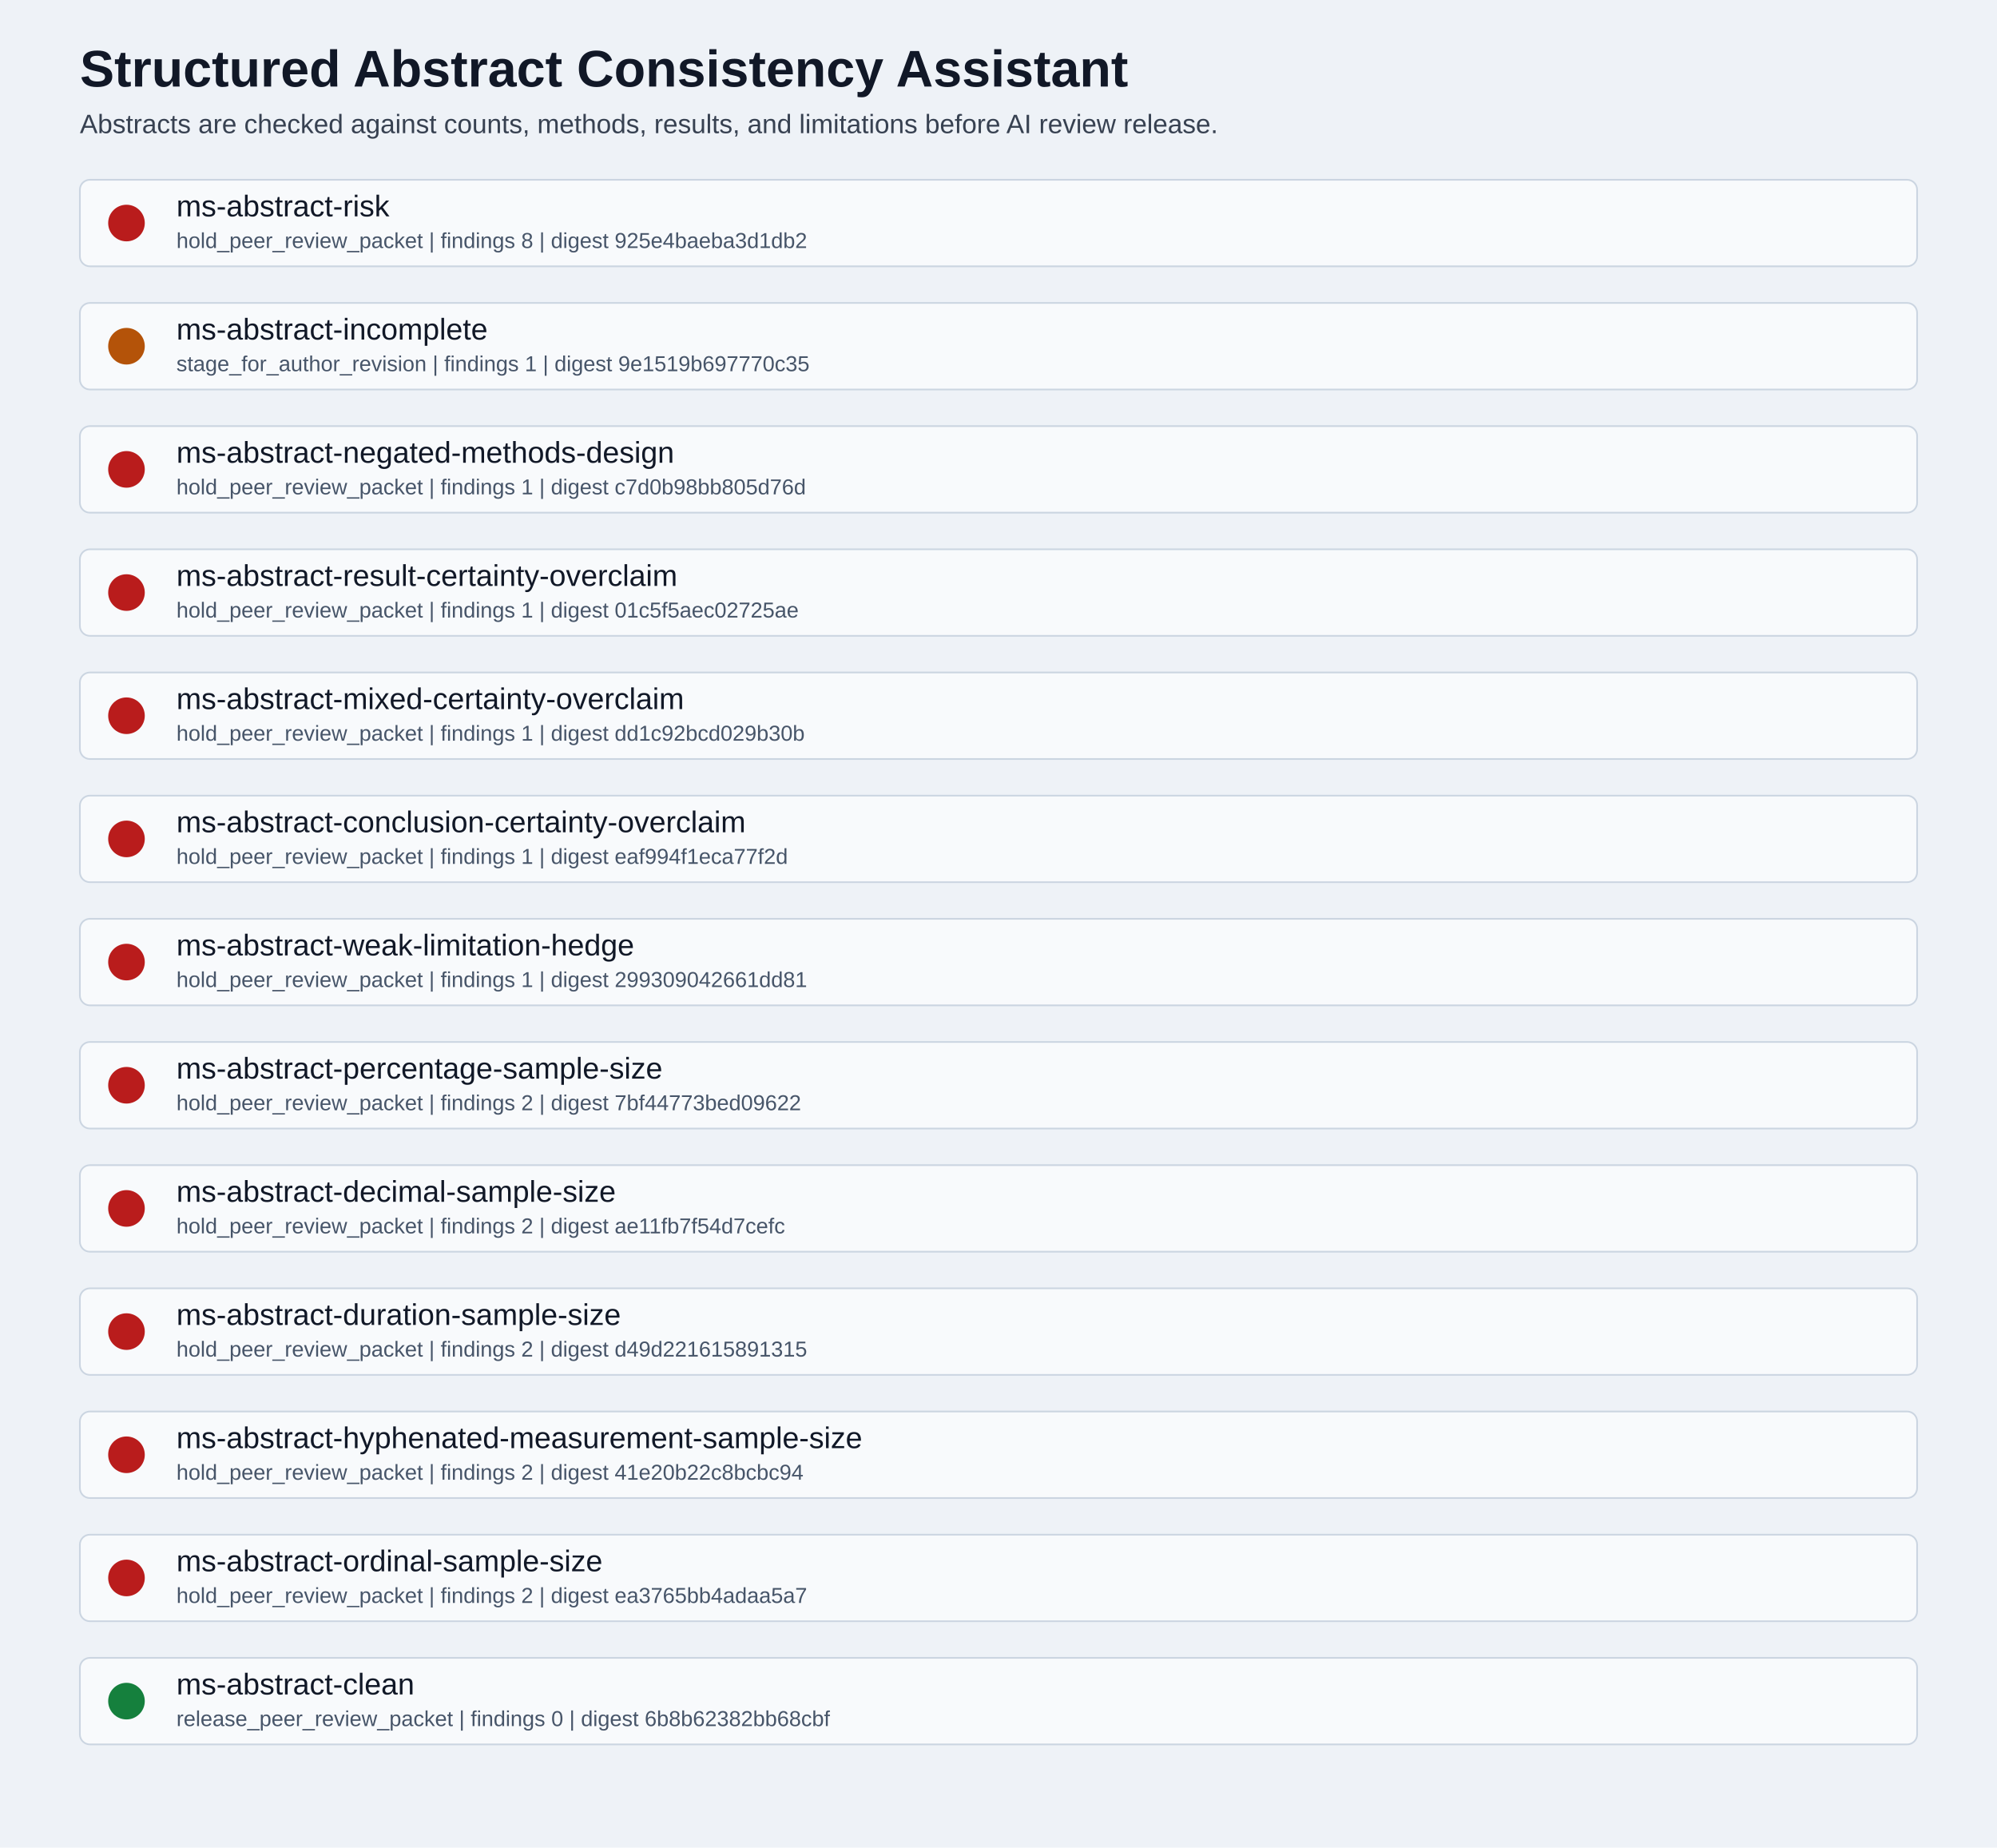
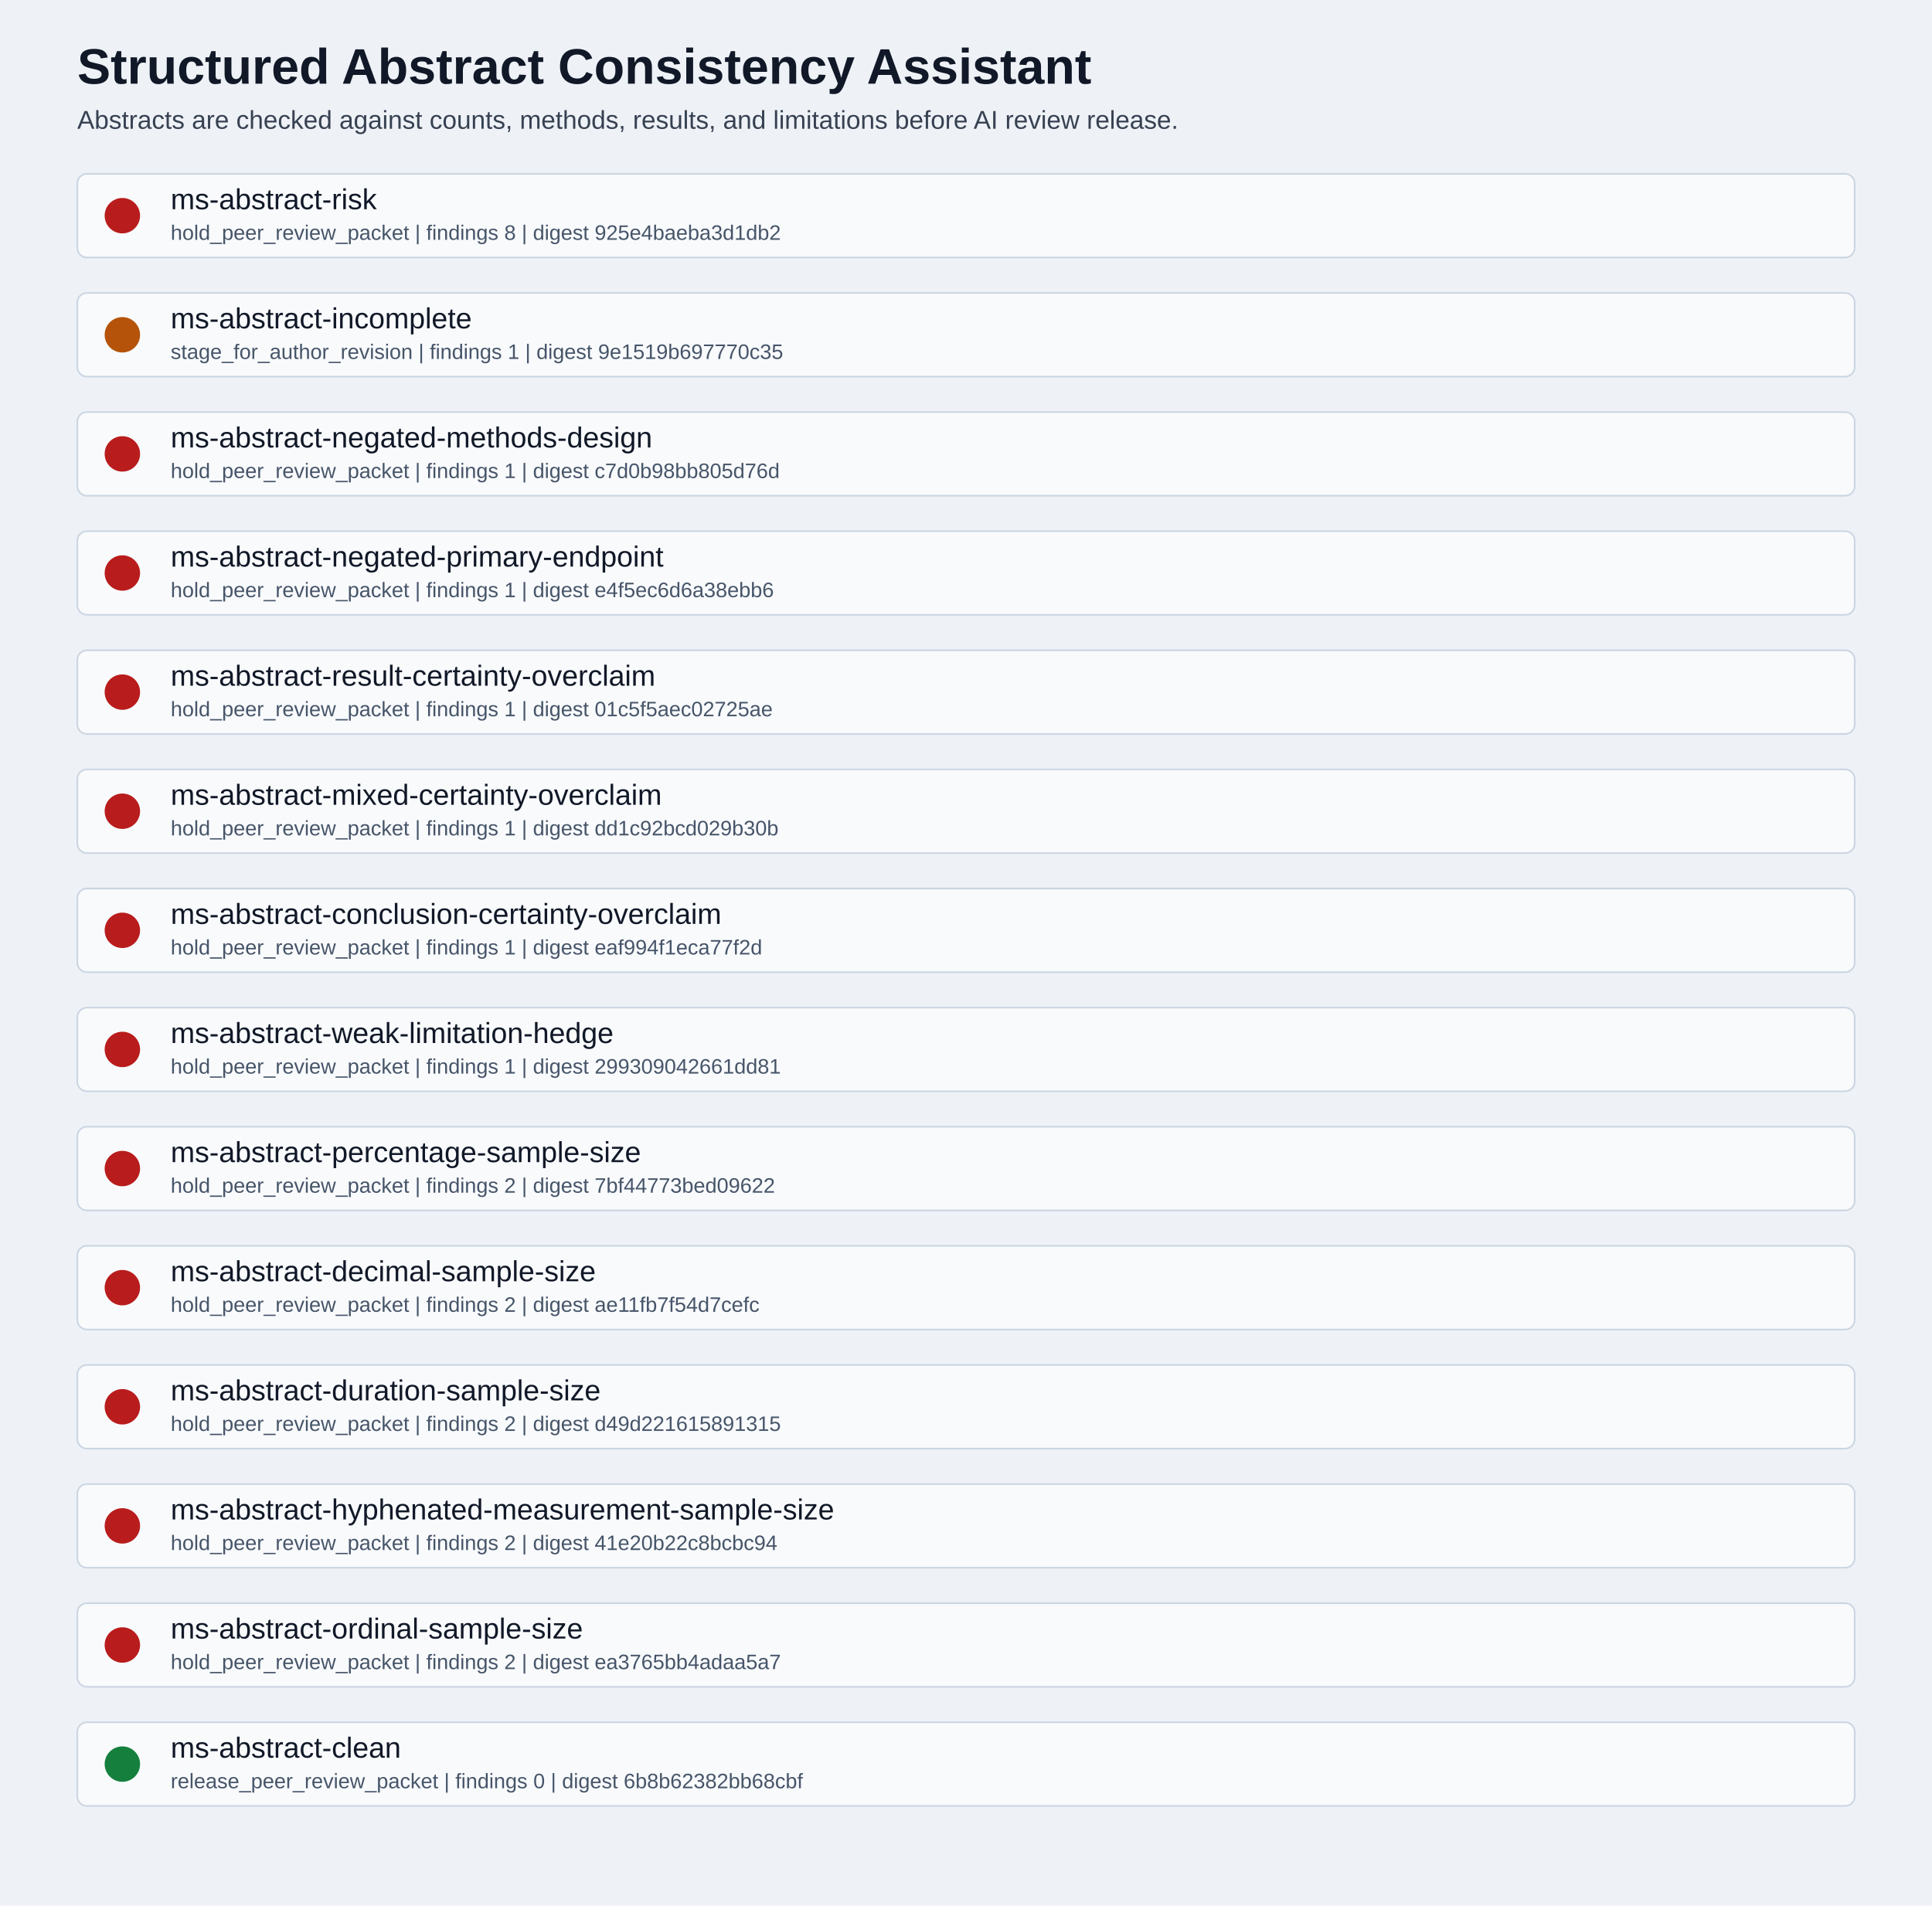
- <svg xmlns="http://www.w3.org/2000/svg" width="1200" height="1110" viewBox="0 0 1200 1110">
-   <rect width="1200" height="1110" fill="#eef2f7" />
+ <svg xmlns="http://www.w3.org/2000/svg" width="1200" height="1184" viewBox="0 0 1200 1184">
+   <rect width="1200" height="1184" fill="#eef2f7" />
  <text x="48" y="52" font-size="31" font-family="Arial" font-weight="700" fill="#111827">Structured Abstract Consistency Assistant</text>
  <text x="48" y="80" font-size="16" font-family="Arial" fill="#374151">Abstracts are checked against counts, methods, results, and limitations before AI review release.</text>
  <g transform="translate(48 108)">
    <rect width="1104" height="52" rx="6" fill="#f8fafc" stroke="#cbd5e1" />
    <circle cx="28" cy="26" r="11" fill="#b91c1c" />
    <text x="58" y="22" font-size="18" font-family="Arial" fill="#111827">ms-abstract-risk</text>
    <text x="58" y="41" font-size="13" font-family="Arial" fill="#475569">hold_peer_review_packet | findings 8 | digest 925e4baeba3d1db2</text>
  </g>
  <g transform="translate(48 182)">
    <rect width="1104" height="52" rx="6" fill="#f8fafc" stroke="#cbd5e1" />
    <circle cx="28" cy="26" r="11" fill="#b45309" />
    <text x="58" y="22" font-size="18" font-family="Arial" fill="#111827">ms-abstract-incomplete</text>
    <text x="58" y="41" font-size="13" font-family="Arial" fill="#475569">stage_for_author_revision | findings 1 | digest 9e1519b697770c35</text>
  </g>
  <g transform="translate(48 256)">
    <rect width="1104" height="52" rx="6" fill="#f8fafc" stroke="#cbd5e1" />
    <circle cx="28" cy="26" r="11" fill="#b91c1c" />
    <text x="58" y="22" font-size="18" font-family="Arial" fill="#111827">ms-abstract-negated-methods-design</text>
    <text x="58" y="41" font-size="13" font-family="Arial" fill="#475569">hold_peer_review_packet | findings 1 | digest c7d0b98bb805d76d</text>
  </g>
  <g transform="translate(48 330)">
    <rect width="1104" height="52" rx="6" fill="#f8fafc" stroke="#cbd5e1" />
    <circle cx="28" cy="26" r="11" fill="#b91c1c" />
+     <text x="58" y="22" font-size="18" font-family="Arial" fill="#111827">ms-abstract-negated-primary-endpoint</text>
+     <text x="58" y="41" font-size="13" font-family="Arial" fill="#475569">hold_peer_review_packet | findings 1 | digest e4f5ec6d6a38ebb6</text>
+   </g>
+   <g transform="translate(48 404)">
+     <rect width="1104" height="52" rx="6" fill="#f8fafc" stroke="#cbd5e1" />
+     <circle cx="28" cy="26" r="11" fill="#b91c1c" />
    <text x="58" y="22" font-size="18" font-family="Arial" fill="#111827">ms-abstract-result-certainty-overclaim</text>
    <text x="58" y="41" font-size="13" font-family="Arial" fill="#475569">hold_peer_review_packet | findings 1 | digest 01c5f5aec02725ae</text>
  </g>
-   <g transform="translate(48 404)">
+   <g transform="translate(48 478)">
    <rect width="1104" height="52" rx="6" fill="#f8fafc" stroke="#cbd5e1" />
    <circle cx="28" cy="26" r="11" fill="#b91c1c" />
    <text x="58" y="22" font-size="18" font-family="Arial" fill="#111827">ms-abstract-mixed-certainty-overclaim</text>
    <text x="58" y="41" font-size="13" font-family="Arial" fill="#475569">hold_peer_review_packet | findings 1 | digest dd1c92bcd029b30b</text>
  </g>
-   <g transform="translate(48 478)">
+   <g transform="translate(48 552)">
    <rect width="1104" height="52" rx="6" fill="#f8fafc" stroke="#cbd5e1" />
    <circle cx="28" cy="26" r="11" fill="#b91c1c" />
    <text x="58" y="22" font-size="18" font-family="Arial" fill="#111827">ms-abstract-conclusion-certainty-overclaim</text>
    <text x="58" y="41" font-size="13" font-family="Arial" fill="#475569">hold_peer_review_packet | findings 1 | digest eaf994f1eca77f2d</text>
  </g>
-   <g transform="translate(48 552)">
+   <g transform="translate(48 626)">
    <rect width="1104" height="52" rx="6" fill="#f8fafc" stroke="#cbd5e1" />
    <circle cx="28" cy="26" r="11" fill="#b91c1c" />
    <text x="58" y="22" font-size="18" font-family="Arial" fill="#111827">ms-abstract-weak-limitation-hedge</text>
    <text x="58" y="41" font-size="13" font-family="Arial" fill="#475569">hold_peer_review_packet | findings 1 | digest 299309042661dd81</text>
  </g>
-   <g transform="translate(48 626)">
+   <g transform="translate(48 700)">
    <rect width="1104" height="52" rx="6" fill="#f8fafc" stroke="#cbd5e1" />
    <circle cx="28" cy="26" r="11" fill="#b91c1c" />
    <text x="58" y="22" font-size="18" font-family="Arial" fill="#111827">ms-abstract-percentage-sample-size</text>
    <text x="58" y="41" font-size="13" font-family="Arial" fill="#475569">hold_peer_review_packet | findings 2 | digest 7bf44773bed09622</text>
  </g>
-   <g transform="translate(48 700)">
+   <g transform="translate(48 774)">
    <rect width="1104" height="52" rx="6" fill="#f8fafc" stroke="#cbd5e1" />
    <circle cx="28" cy="26" r="11" fill="#b91c1c" />
    <text x="58" y="22" font-size="18" font-family="Arial" fill="#111827">ms-abstract-decimal-sample-size</text>
    <text x="58" y="41" font-size="13" font-family="Arial" fill="#475569">hold_peer_review_packet | findings 2 | digest ae11fb7f54d7cefc</text>
  </g>
-   <g transform="translate(48 774)">
+   <g transform="translate(48 848)">
    <rect width="1104" height="52" rx="6" fill="#f8fafc" stroke="#cbd5e1" />
    <circle cx="28" cy="26" r="11" fill="#b91c1c" />
    <text x="58" y="22" font-size="18" font-family="Arial" fill="#111827">ms-abstract-duration-sample-size</text>
    <text x="58" y="41" font-size="13" font-family="Arial" fill="#475569">hold_peer_review_packet | findings 2 | digest d49d221615891315</text>
  </g>
-   <g transform="translate(48 848)">
+   <g transform="translate(48 922)">
    <rect width="1104" height="52" rx="6" fill="#f8fafc" stroke="#cbd5e1" />
    <circle cx="28" cy="26" r="11" fill="#b91c1c" />
    <text x="58" y="22" font-size="18" font-family="Arial" fill="#111827">ms-abstract-hyphenated-measurement-sample-size</text>
    <text x="58" y="41" font-size="13" font-family="Arial" fill="#475569">hold_peer_review_packet | findings 2 | digest 41e20b22c8bcbc94</text>
  </g>
-   <g transform="translate(48 922)">
+   <g transform="translate(48 996)">
    <rect width="1104" height="52" rx="6" fill="#f8fafc" stroke="#cbd5e1" />
    <circle cx="28" cy="26" r="11" fill="#b91c1c" />
    <text x="58" y="22" font-size="18" font-family="Arial" fill="#111827">ms-abstract-ordinal-sample-size</text>
    <text x="58" y="41" font-size="13" font-family="Arial" fill="#475569">hold_peer_review_packet | findings 2 | digest ea3765bb4adaa5a7</text>
  </g>
-   <g transform="translate(48 996)">
+   <g transform="translate(48 1070)">
    <rect width="1104" height="52" rx="6" fill="#f8fafc" stroke="#cbd5e1" />
    <circle cx="28" cy="26" r="11" fill="#15803d" />
    <text x="58" y="22" font-size="18" font-family="Arial" fill="#111827">ms-abstract-clean</text>
    <text x="58" y="41" font-size="13" font-family="Arial" fill="#475569">release_peer_review_packet | findings 0 | digest 6b8b62382bb68cbf</text>
  </g>
</svg>
